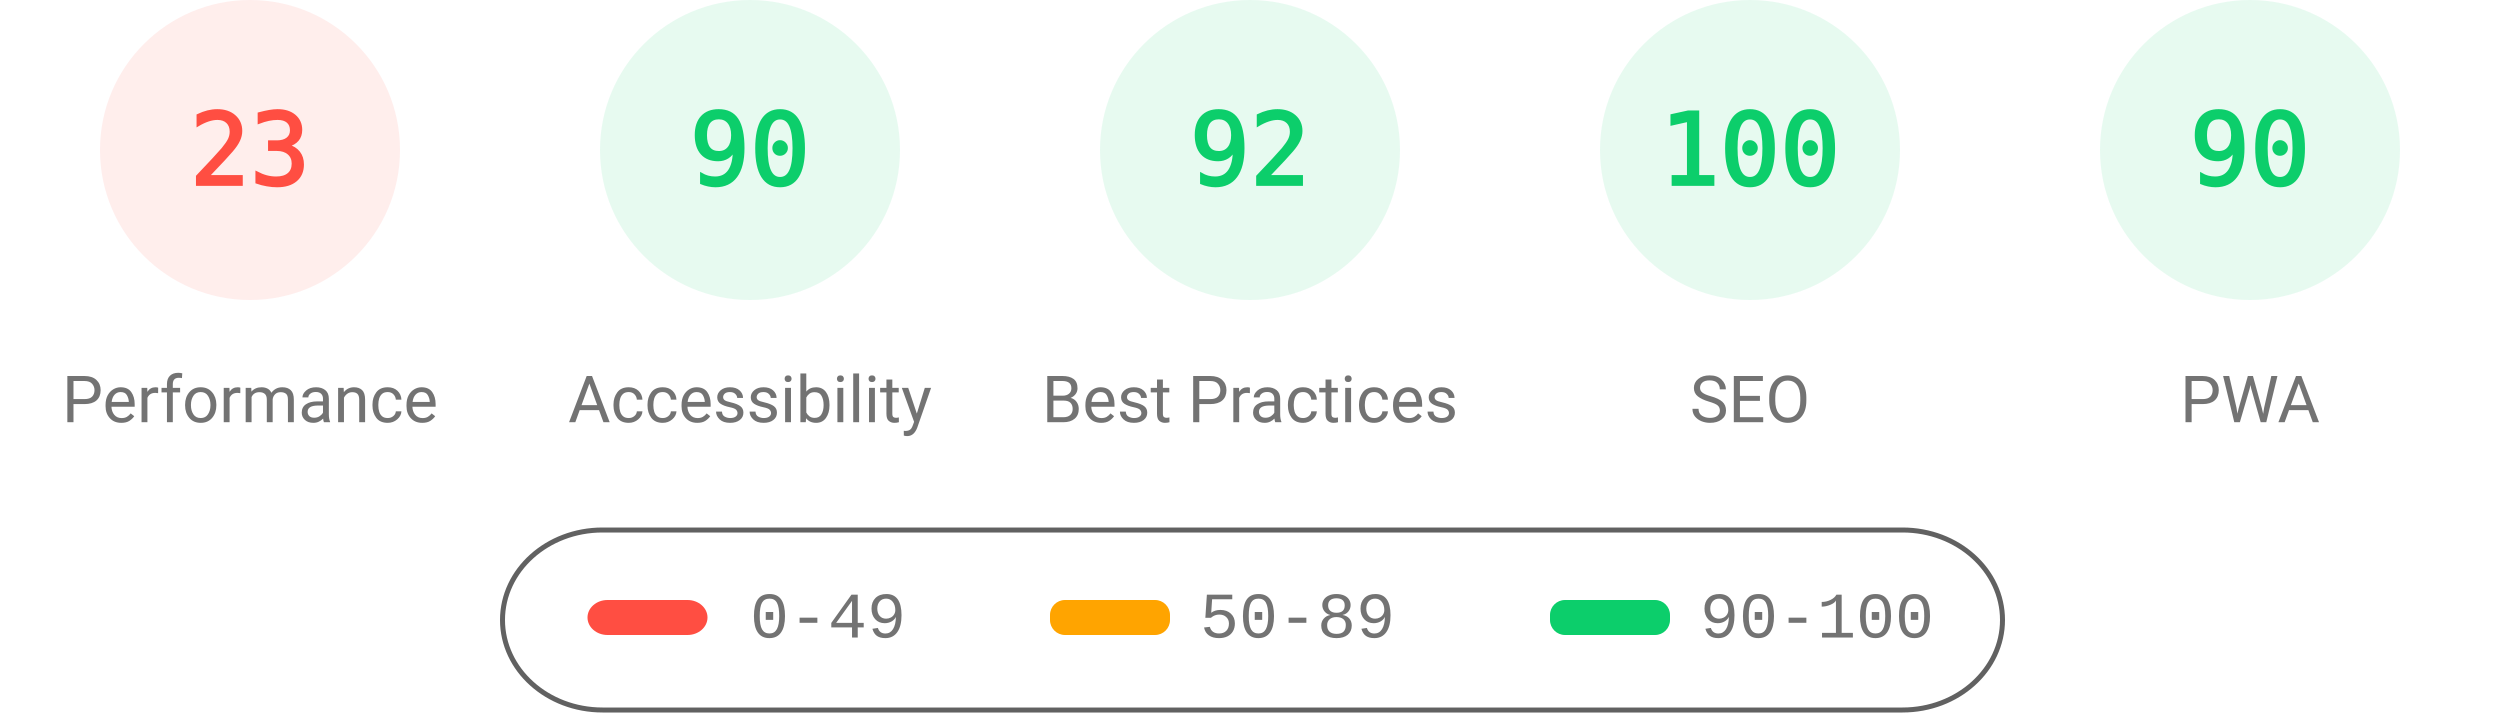
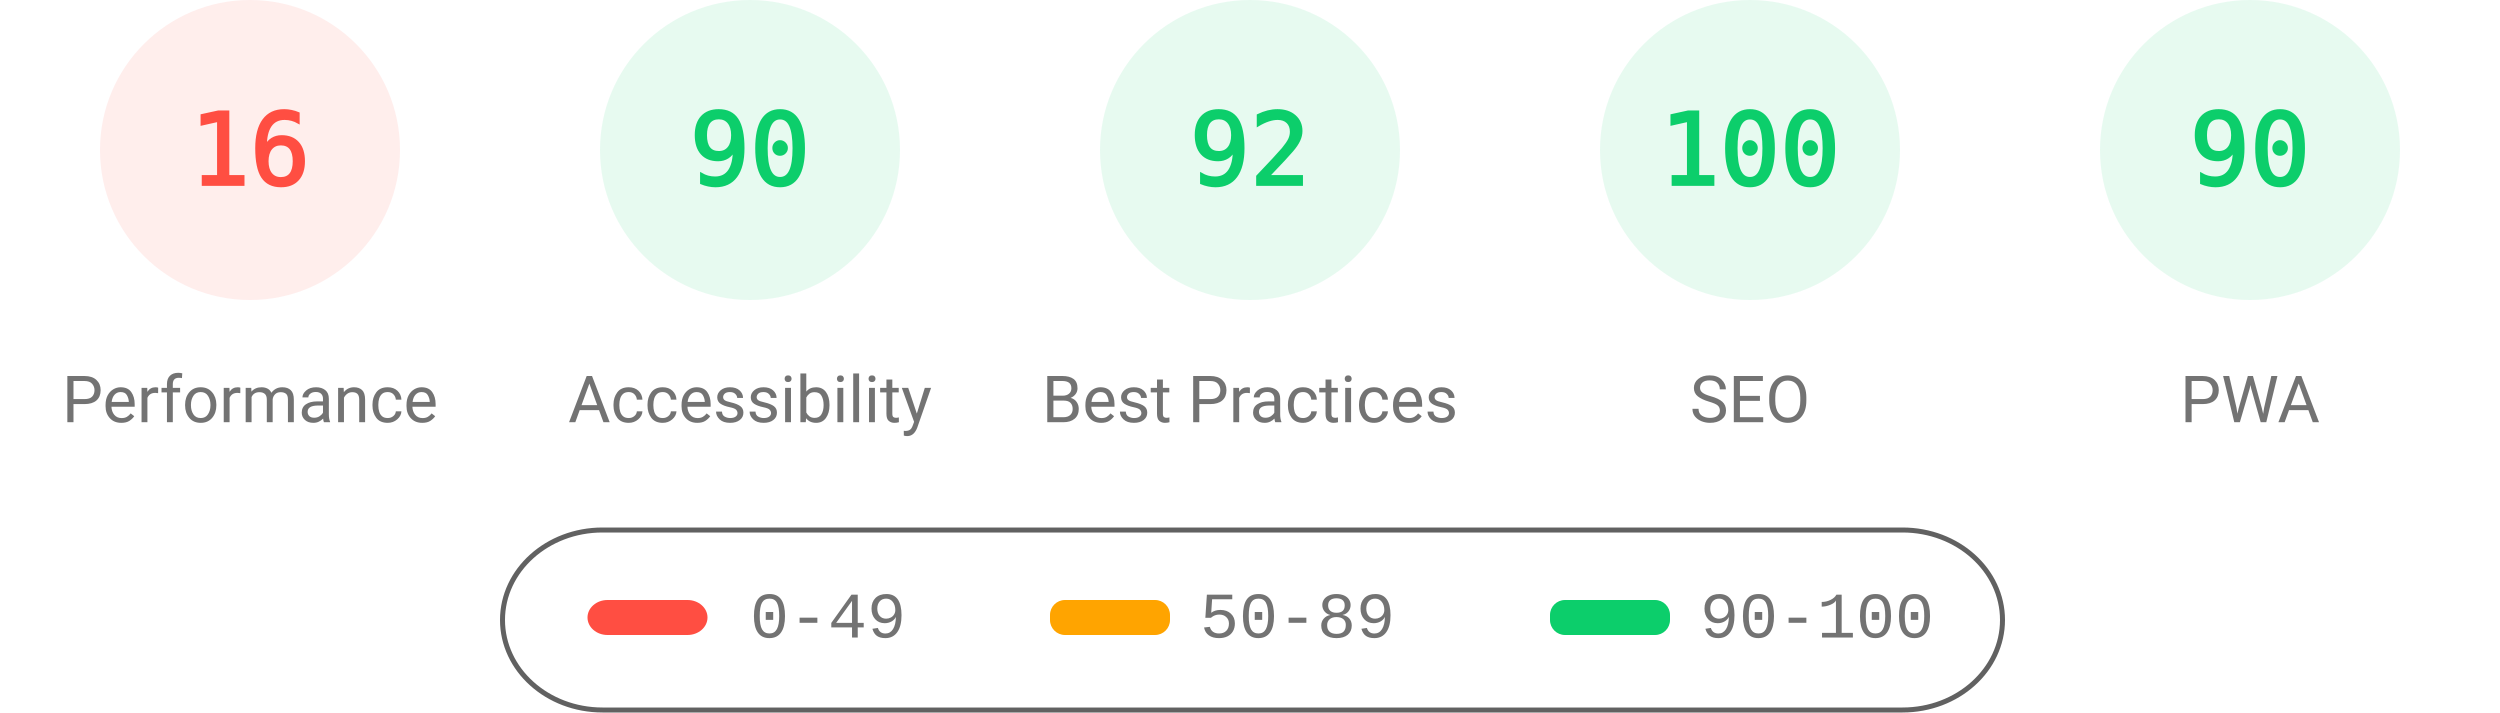
<svg xmlns="http://www.w3.org/2000/svg" fill="none" width="1000" height="285">
  <style>.gauge-base{opacity:.1}.gauge-arc{fill:none;animation-delay:250ms;stroke-linecap:round;transform:rotate(-90deg);transform-origin:100px 60px;animation:load-gauge 1s ease forwards}.guage-text{font-size:40px;font-family:monospace;text-align:center}.guage-red{color:#ff4e42;fill:#ff4e42;stroke:#ff4e42}.guage-orange{color:#ffa400;fill:#ffa400;stroke:#ffa400}.guage-green{color:#0cce6b;fill:#0cce6b;stroke:#0cce6b}.guage-undefined{color:#5c5c5c;fill:#5c5c5c;stroke:#5c5c5c}.guage-title{color:#737373;fill:#737373;stroke:none;font-size:26px;line-height:26px;font-family:Roboto,Halvetica,Arial,sans-serif}@keyframes load-gauge{from{stroke-dasharray:0 352.858}}</style>
  <svg class="guage-div guage-perf guage-red" viewBox="0 0 200 200" width="200" height="200">
    <circle class="gauge-base" r="56" cx="100" cy="60" stroke-width="8" />
-     <circle class="gauge-arc guage-arc-1" r="56" cx="100" cy="60" stroke-width="8" style="stroke-dasharray:80.927,351.858" />
-     <text class="guage-text" x="100" y="60" alignment-baseline="central" dominant-baseline="central" text-anchor="middle">23</text>
+     <circle class="gauge-arc guage-arc-1" r="56" cx="100" cy="60" stroke-width="8" style="stroke-dasharray:56.297,351.858" />
+     <text class="guage-text" x="100" y="60" alignment-baseline="central" dominant-baseline="central" text-anchor="middle">16</text>
    <text class="guage-title" x="100" y="160" alignment-baseline="central" dominant-baseline="central" text-anchor="middle">Performance</text>
  </svg>
  <svg class="guage-div guage-acc guage-green" viewBox="0 0 200 200" width="200" height="200" x="200">
    <circle class="gauge-base" r="56" cx="100" cy="60" stroke-width="8" />
    <circle class="gauge-arc guage-arc-2" r="56" cx="100" cy="60" stroke-width="8" style="stroke-dasharray:316.672,351.858" />
    <text class="guage-text" x="100" y="60" alignment-baseline="central" dominant-baseline="central" text-anchor="middle">90</text>
    <text class="guage-title" x="100" y="160" alignment-baseline="central" dominant-baseline="central" text-anchor="middle">Accessibility</text>
  </svg>
  <svg class="guage-div guage-best guage-green" viewBox="0 0 200 200" width="200" height="200" x="400">
    <circle class="gauge-base" r="56" cx="100" cy="60" stroke-width="8" />
    <circle class="gauge-arc guage-arc-3" r="56" cx="100" cy="60" stroke-width="8" style="stroke-dasharray:323.709,351.858" />
    <text class="guage-text" x="100" y="60" alignment-baseline="central" dominant-baseline="central" text-anchor="middle">92</text>
    <text class="guage-title" x="100" y="160" alignment-baseline="central" dominant-baseline="central" text-anchor="middle">Best Practices</text>
  </svg>
  <svg class="guage-div guage-seo guage-green" viewBox="0 0 200 200" width="200" height="200" x="600">
    <circle class="gauge-base" r="56" cx="100" cy="60" stroke-width="8" />
    <circle class="gauge-arc guage-arc-4" r="56" cx="100" cy="60" stroke-width="8" style="stroke-dasharray:351.858,351.858" />
    <text class="guage-text" x="100" y="60" alignment-baseline="central" dominant-baseline="central" text-anchor="middle">100</text>
    <text class="guage-title" x="100" y="160" alignment-baseline="central" dominant-baseline="central" text-anchor="middle">SEO</text>
  </svg>
  <svg class="guage-div guage-pwa guage-green" viewBox="0 0 200 200" width="200" height="200" x="800">
    <circle class="gauge-base" r="56" cx="100" cy="60" stroke-width="8" />
    <circle class="gauge-arc guage-arc-4" r="56" cx="100" cy="60" stroke-width="8" style="stroke-dasharray:316.672,351.858" />
    <text class="guage-text" x="100" y="60" alignment-baseline="central" dominant-baseline="central" text-anchor="middle">90</text>
    <text class="guage-title" x="100" y="160" alignment-baseline="central" dominant-baseline="central" text-anchor="middle">PWA</text>
  </svg>
  <svg width="604" height="76" x="200" y="210">
    <path fill="none" id="canvas_background" d="M-1-1h604v80H-1z" />
    <rect fill-opacity="0" stroke="#616161" stroke-width="2" rx="40" id="svg_2" height="72" width="600" y="2" x="1" fill="#000" />
    <rect stroke="#000" rx="8" id="svg_3" height="14" width="48" y="30" x="35" stroke-opacity="null" stroke-width="0" fill="#ff4e42" />
    <rect stroke="#000" rx="6" id="svg_4" height="14" width="48" y="30" x="220" stroke-opacity="null" stroke-width="0" fill="#ffa400" />
    <rect stroke="#000" rx="6" id="svg_5" height="14" width="48" y="30" x="420" stroke-opacity="null" stroke-width="0" fill="#0cce6b" />
    <text xml:space="preserve" text-anchor="start" font-family="'Courier New', Courier, monospace" font-size="26" id="svg_6" y="45" x="100" stroke-opacity="null" stroke-width="0" stroke="#000" fill="#737373">0-49</text>
    <text xml:space="preserve" text-anchor="start" font-family="'Courier New', Courier, monospace" font-size="26" id="svg_7" y="45" x="280" stroke-opacity="null" stroke-width="0" stroke="#000" fill="#737373">50-89</text>
    <text xml:space="preserve" text-anchor="start" font-family="'Courier New', Courier, monospace" font-size="26" id="svg_8" y="45" x="480" stroke-opacity="null" stroke-width="0" stroke="#000" fill="#737373">90-100</text>
  </svg>
</svg>
